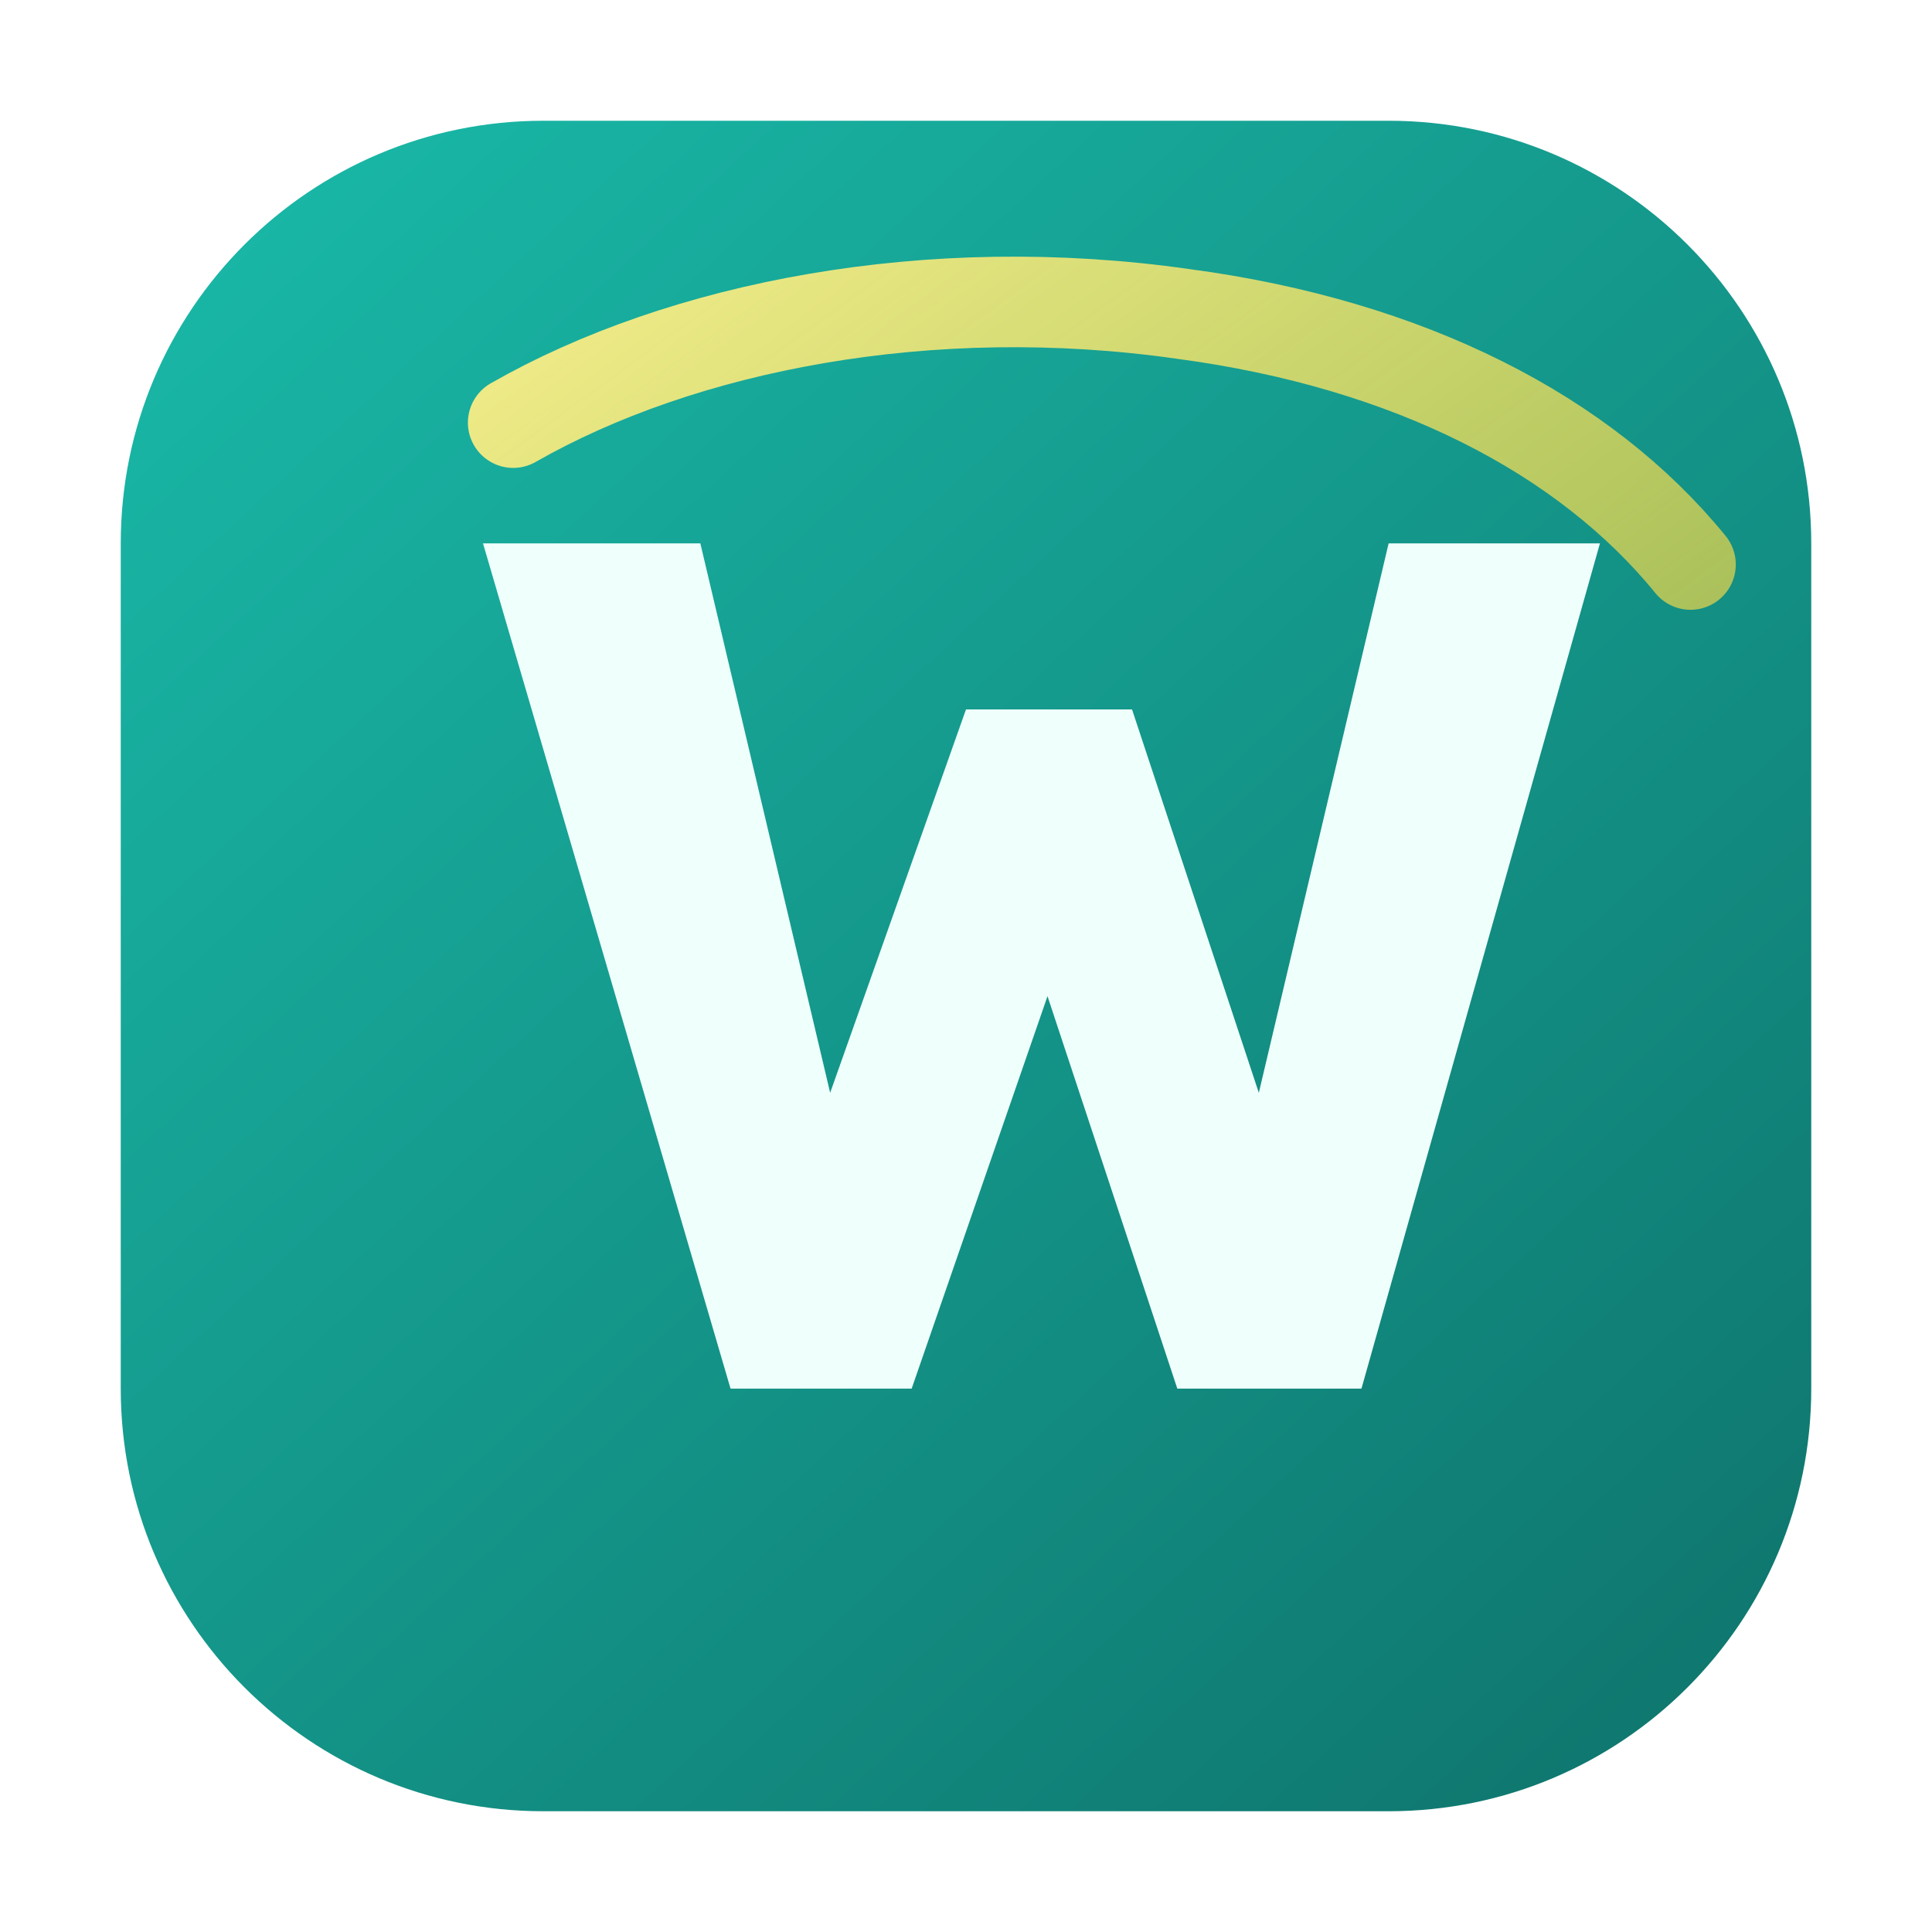
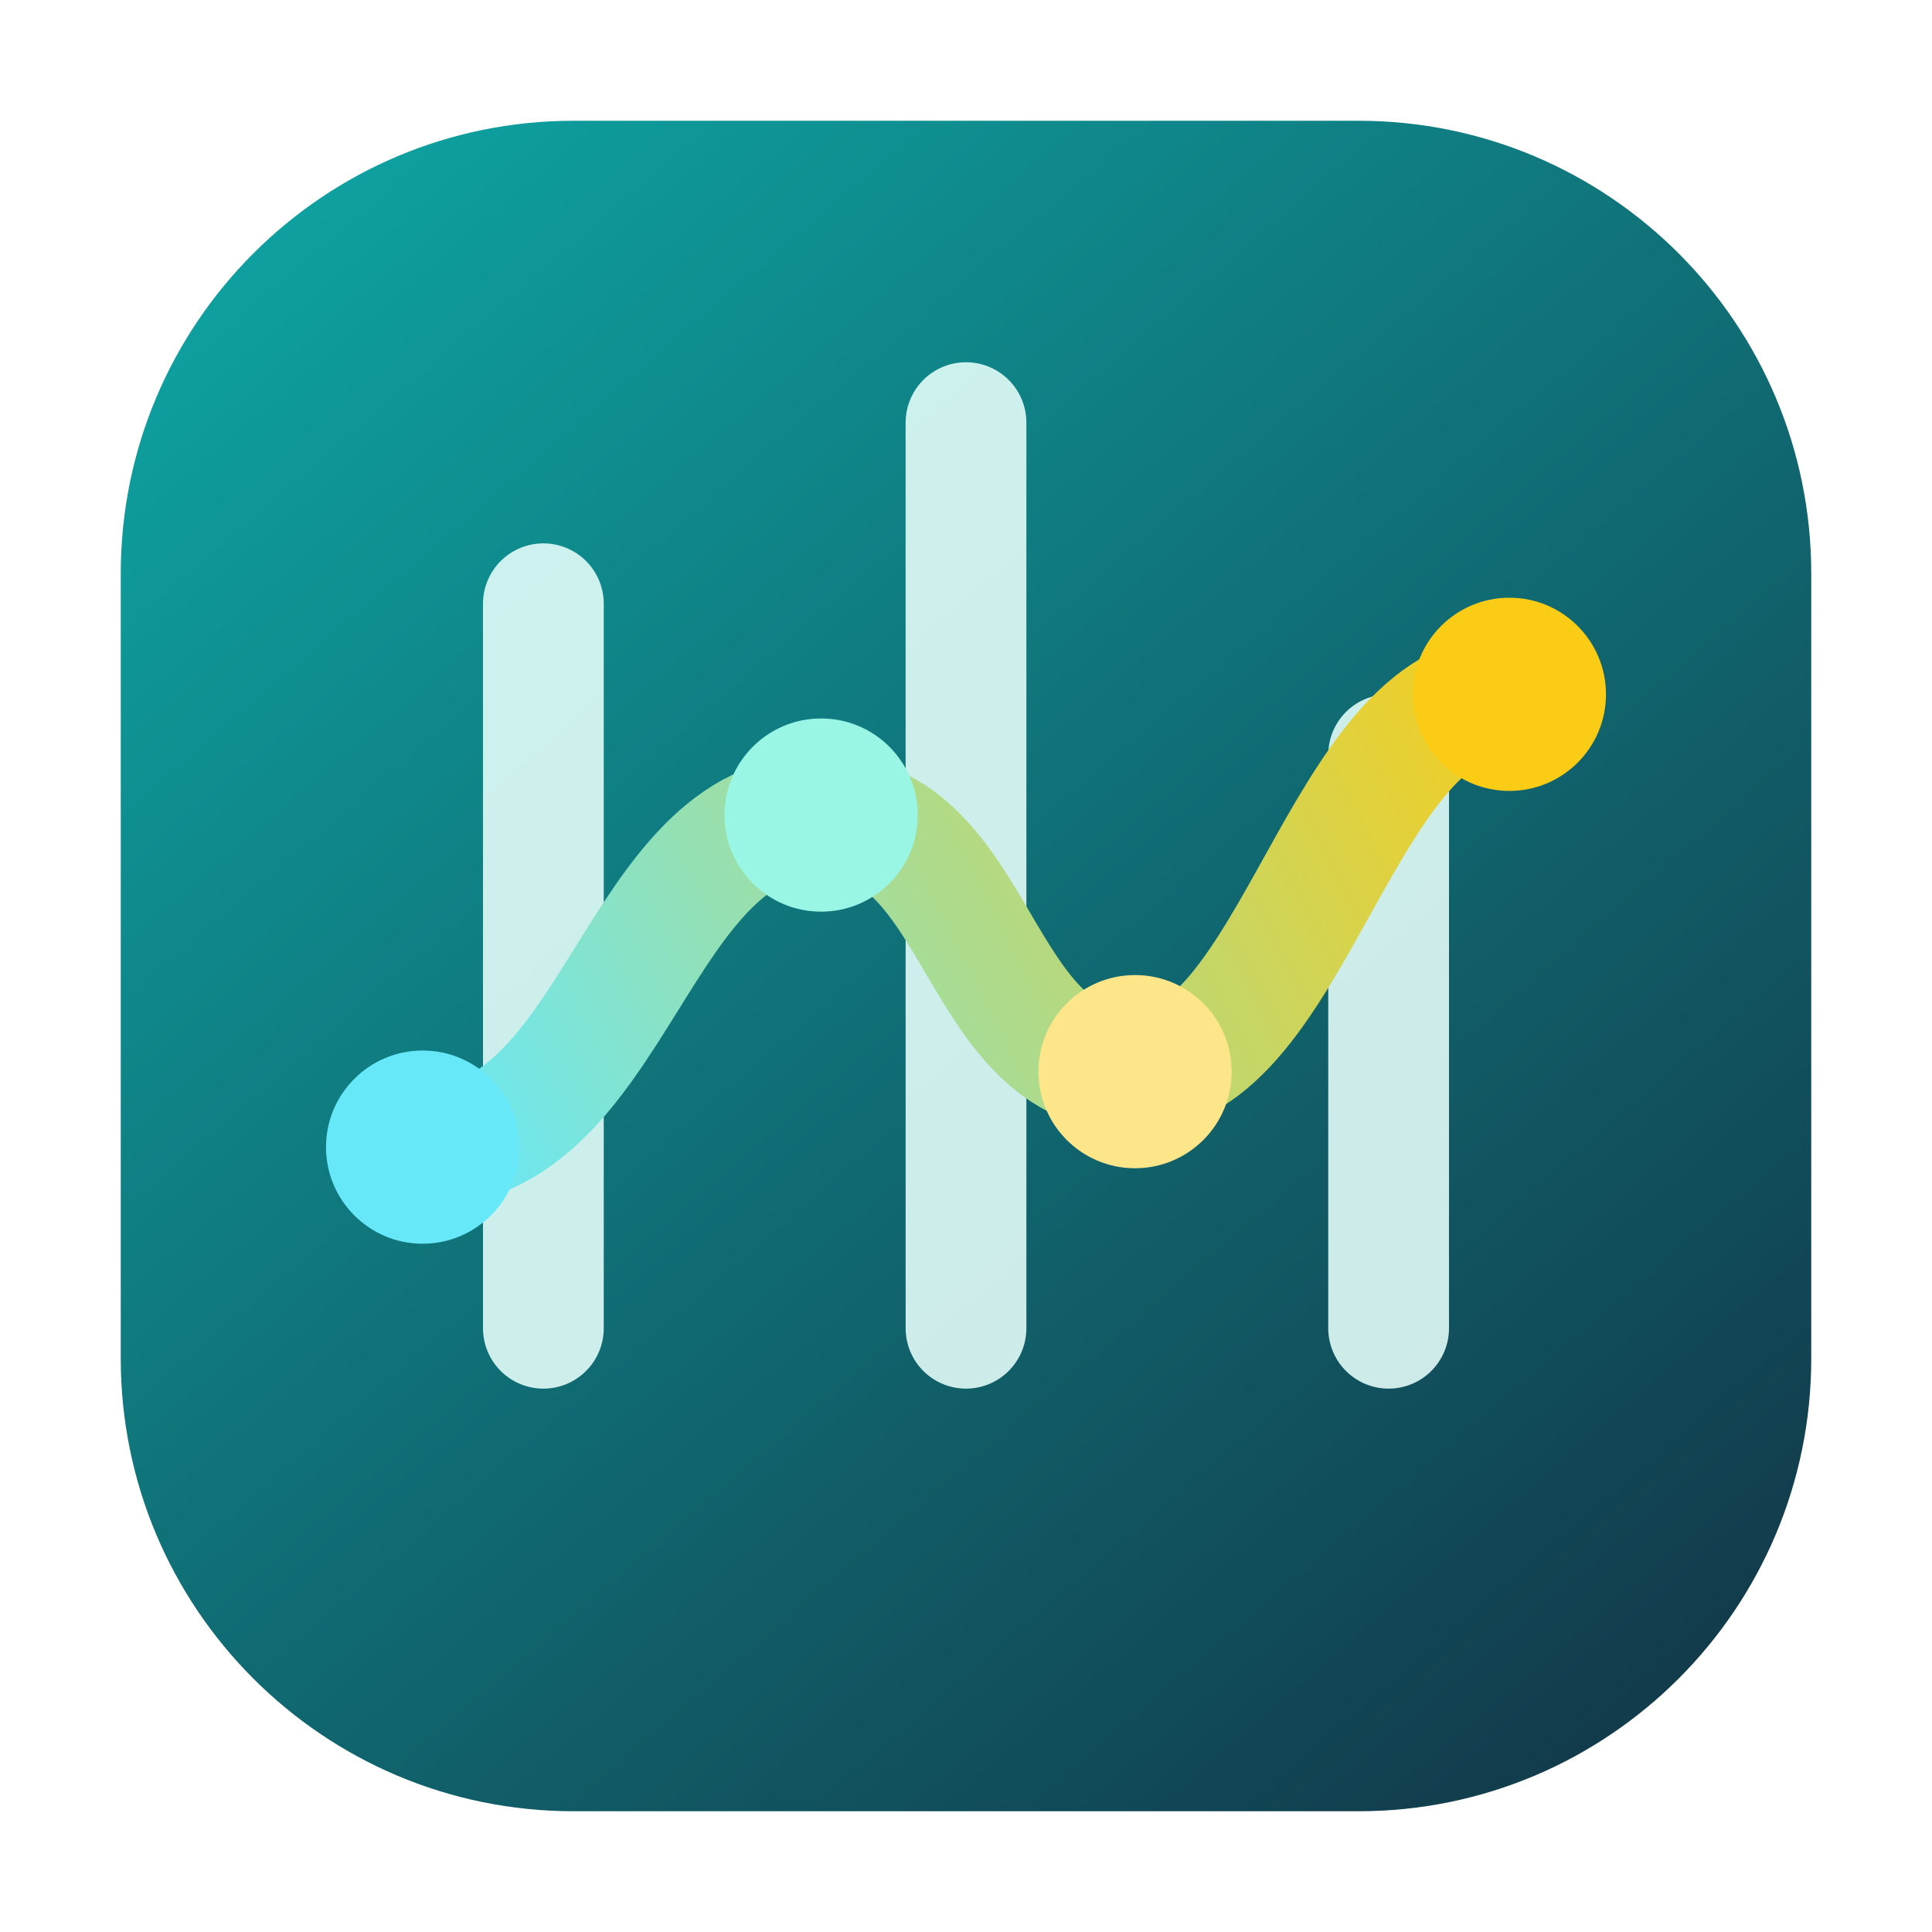
<svg xmlns="http://www.w3.org/2000/svg" viewBox="0 0 64 64">
  <defs>
-     <linearGradient id="bg" x1="8" y1="6" x2="56" y2="58" gradientUnits="userSpaceOnUse">
-       <stop offset="0" stop-color="#19b7a6" />
-       <stop offset="1" stop-color="#0f766e" />
+     <linearGradient id="bg" x1="8" y1="4" x2="56" y2="60" gradientUnits="userSpaceOnUse">
+       <stop offset="0" stop-color="#0ea5a3" />
+       <stop offset="1" stop-color="#123647" />
    </linearGradient>
-     <linearGradient id="glow" x1="16" y1="10" x2="48" y2="54" gradientUnits="userSpaceOnUse">
-       <stop offset="0" stop-color="#fef08a" stop-opacity="0.95" />
-       <stop offset="1" stop-color="#facc15" stop-opacity="0.45" />
+     <linearGradient id="line" x1="14" y1="38" x2="50" y2="20" gradientUnits="userSpaceOnUse">
+       <stop offset="0" stop-color="#67e8f9" />
+       <stop offset="1" stop-color="#facc15" />
    </linearGradient>
  </defs>
-   <rect x="4" y="4" width="56" height="56" rx="14" fill="url(#bg)" />
-   <path d="M16 18h7.2l4.3 18.2L32 23.5h5.5l4.2 12.7L46 18h7l-7.9 28h-6.1L34.7 33 30.2 46h-6z" fill="#effffb" />
-   <path d="M17 14c5.6-3.2 13.8-4.8 22.2-3.6 7.5 1 13.3 4 16.8 8.3" fill="none" stroke="url(#glow)" stroke-linecap="round" stroke-width="3" />
+   <rect x="4" y="4" width="56" height="56" rx="15" fill="url(#bg)" />
+   <path d="M18 44V20M32 44V14M46 44V25" stroke="#e6fffb" stroke-width="4" stroke-linecap="round" opacity=".88" />
+   <path d="M14 38c6.5 0 7-11 13.2-11 5.4 0 5 8.5 10.4 8.5 5.3 0 6.8-12.5 12.4-12.5" fill="none" stroke="url(#line)" stroke-width="4" stroke-linecap="round" stroke-linejoin="round" />
+   <circle cx="14" cy="38" r="3.2" fill="#67e8f9" />
+   <circle cx="27.2" cy="27" r="3.2" fill="#99f6e4" />
+   <circle cx="37.6" cy="35.5" r="3.2" fill="#fde68a" />
+   <circle cx="50" cy="23" r="3.2" fill="#facc15" />
</svg>
